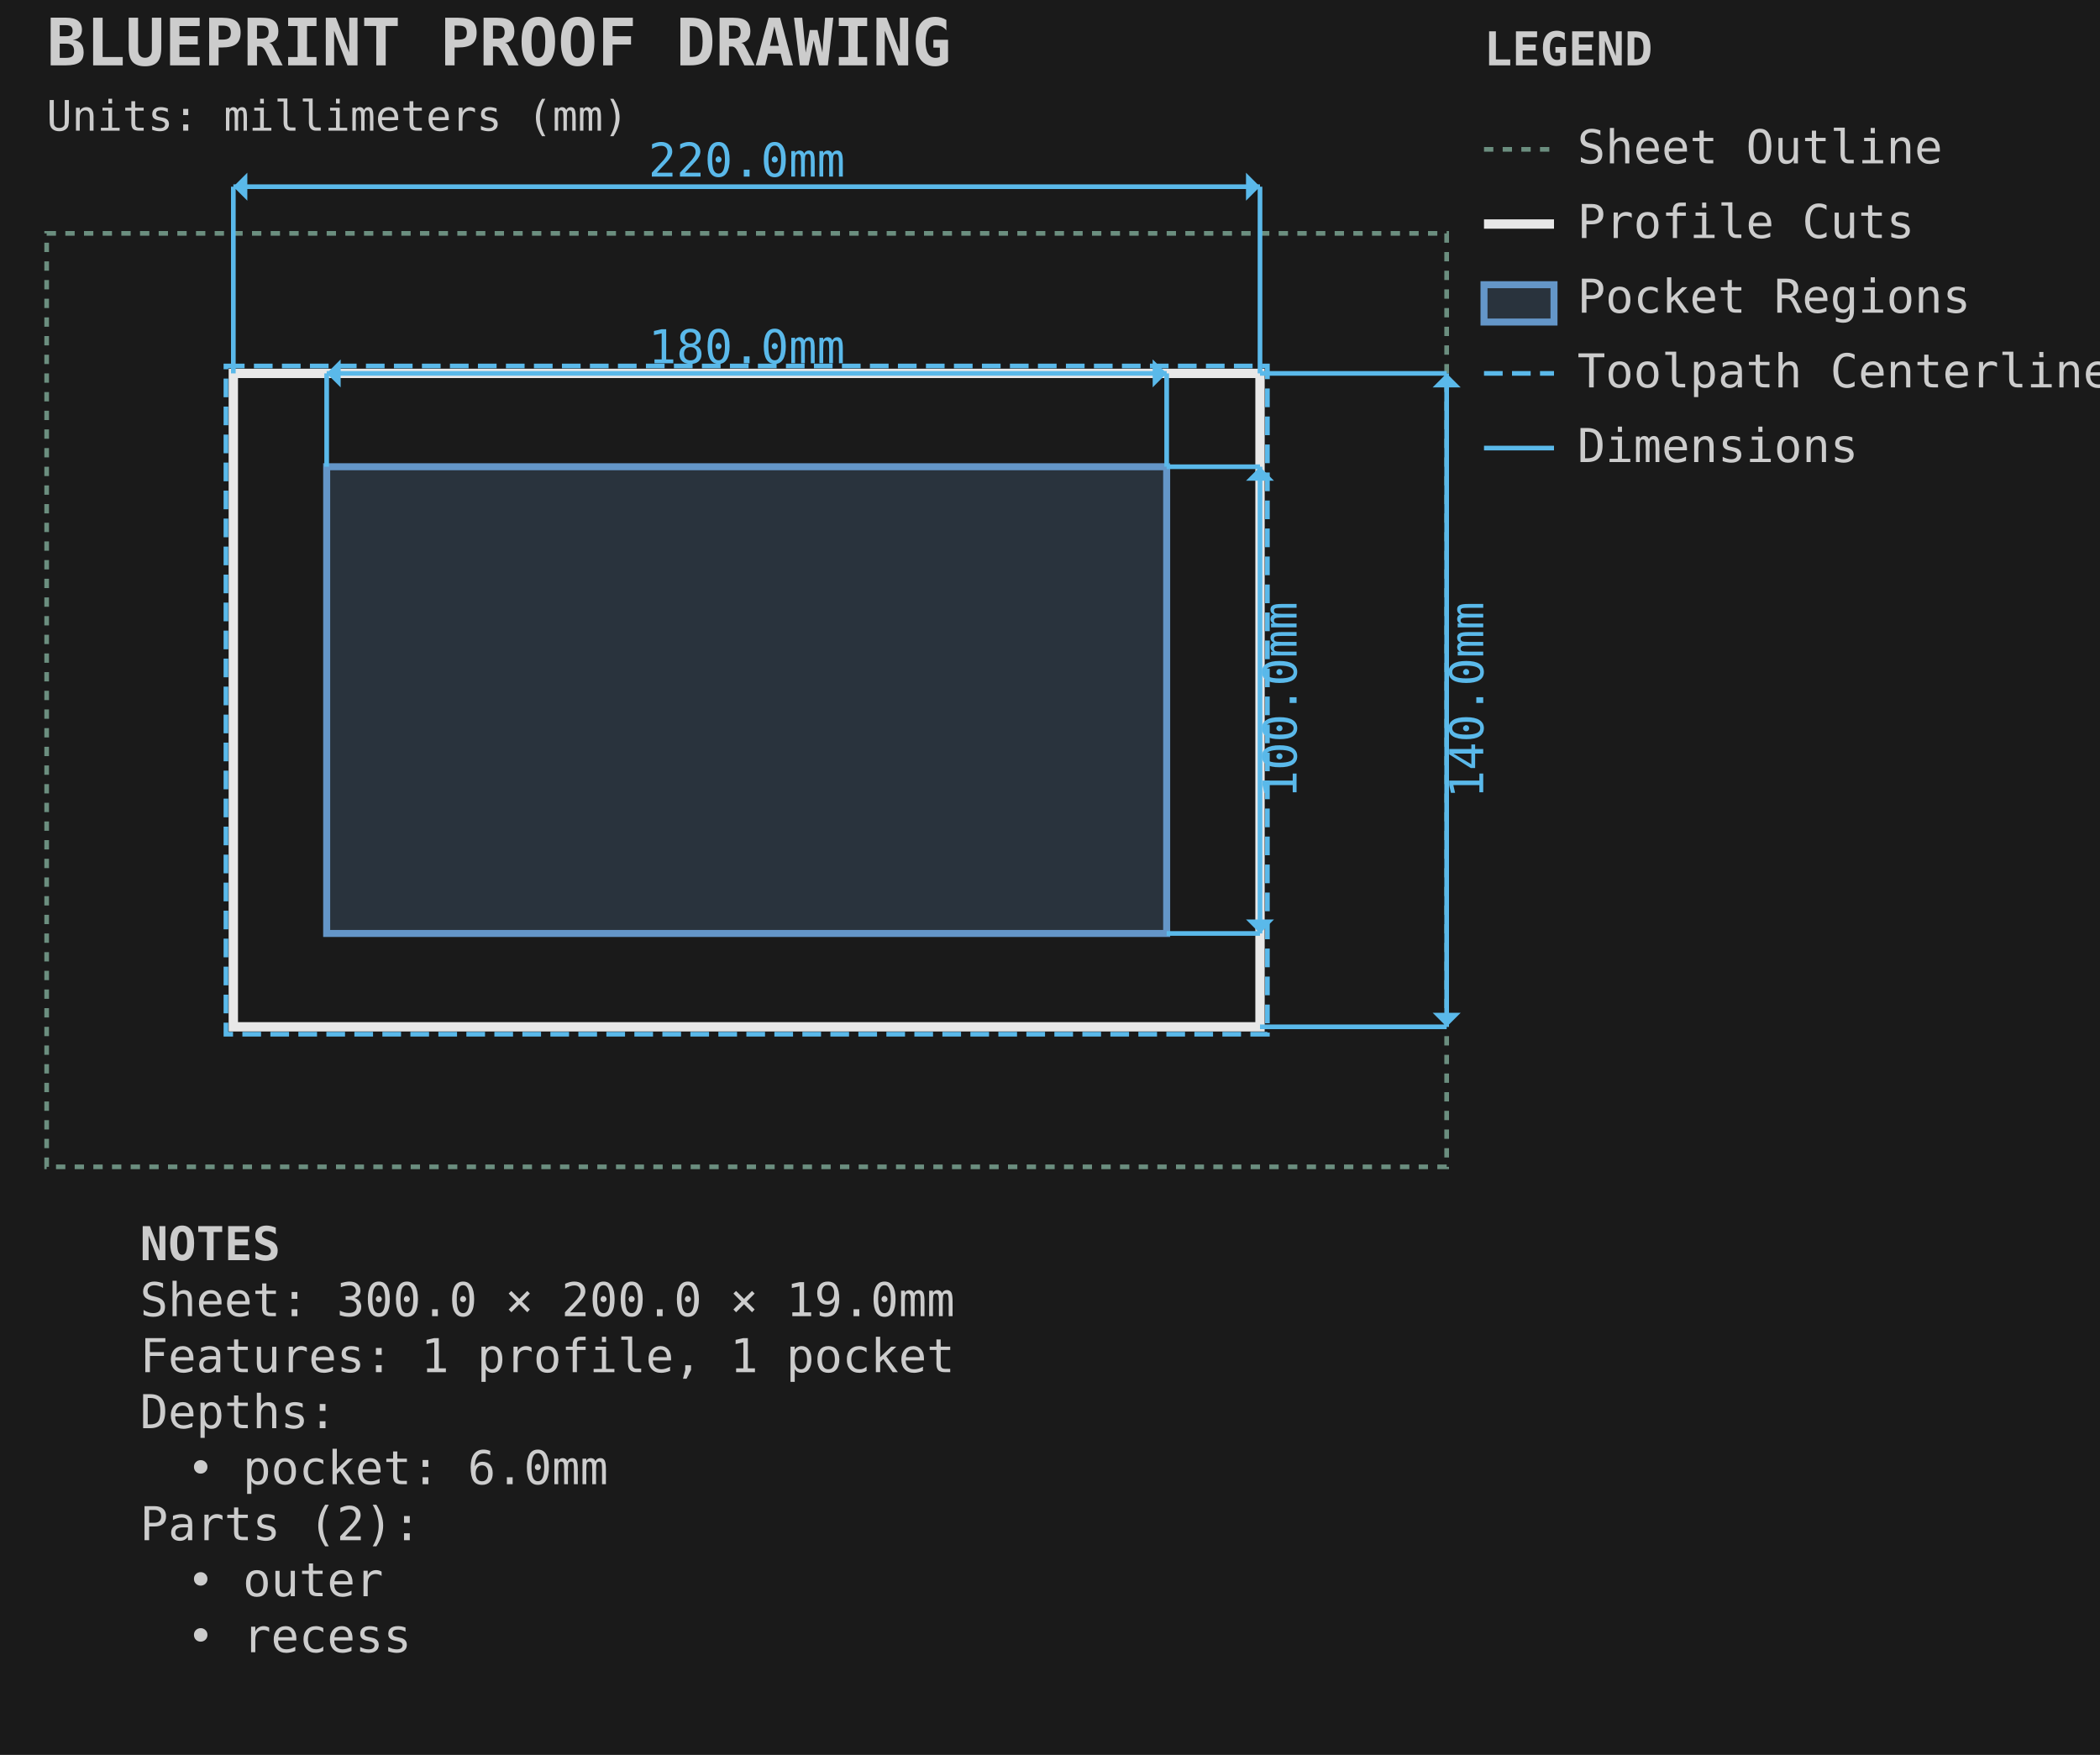
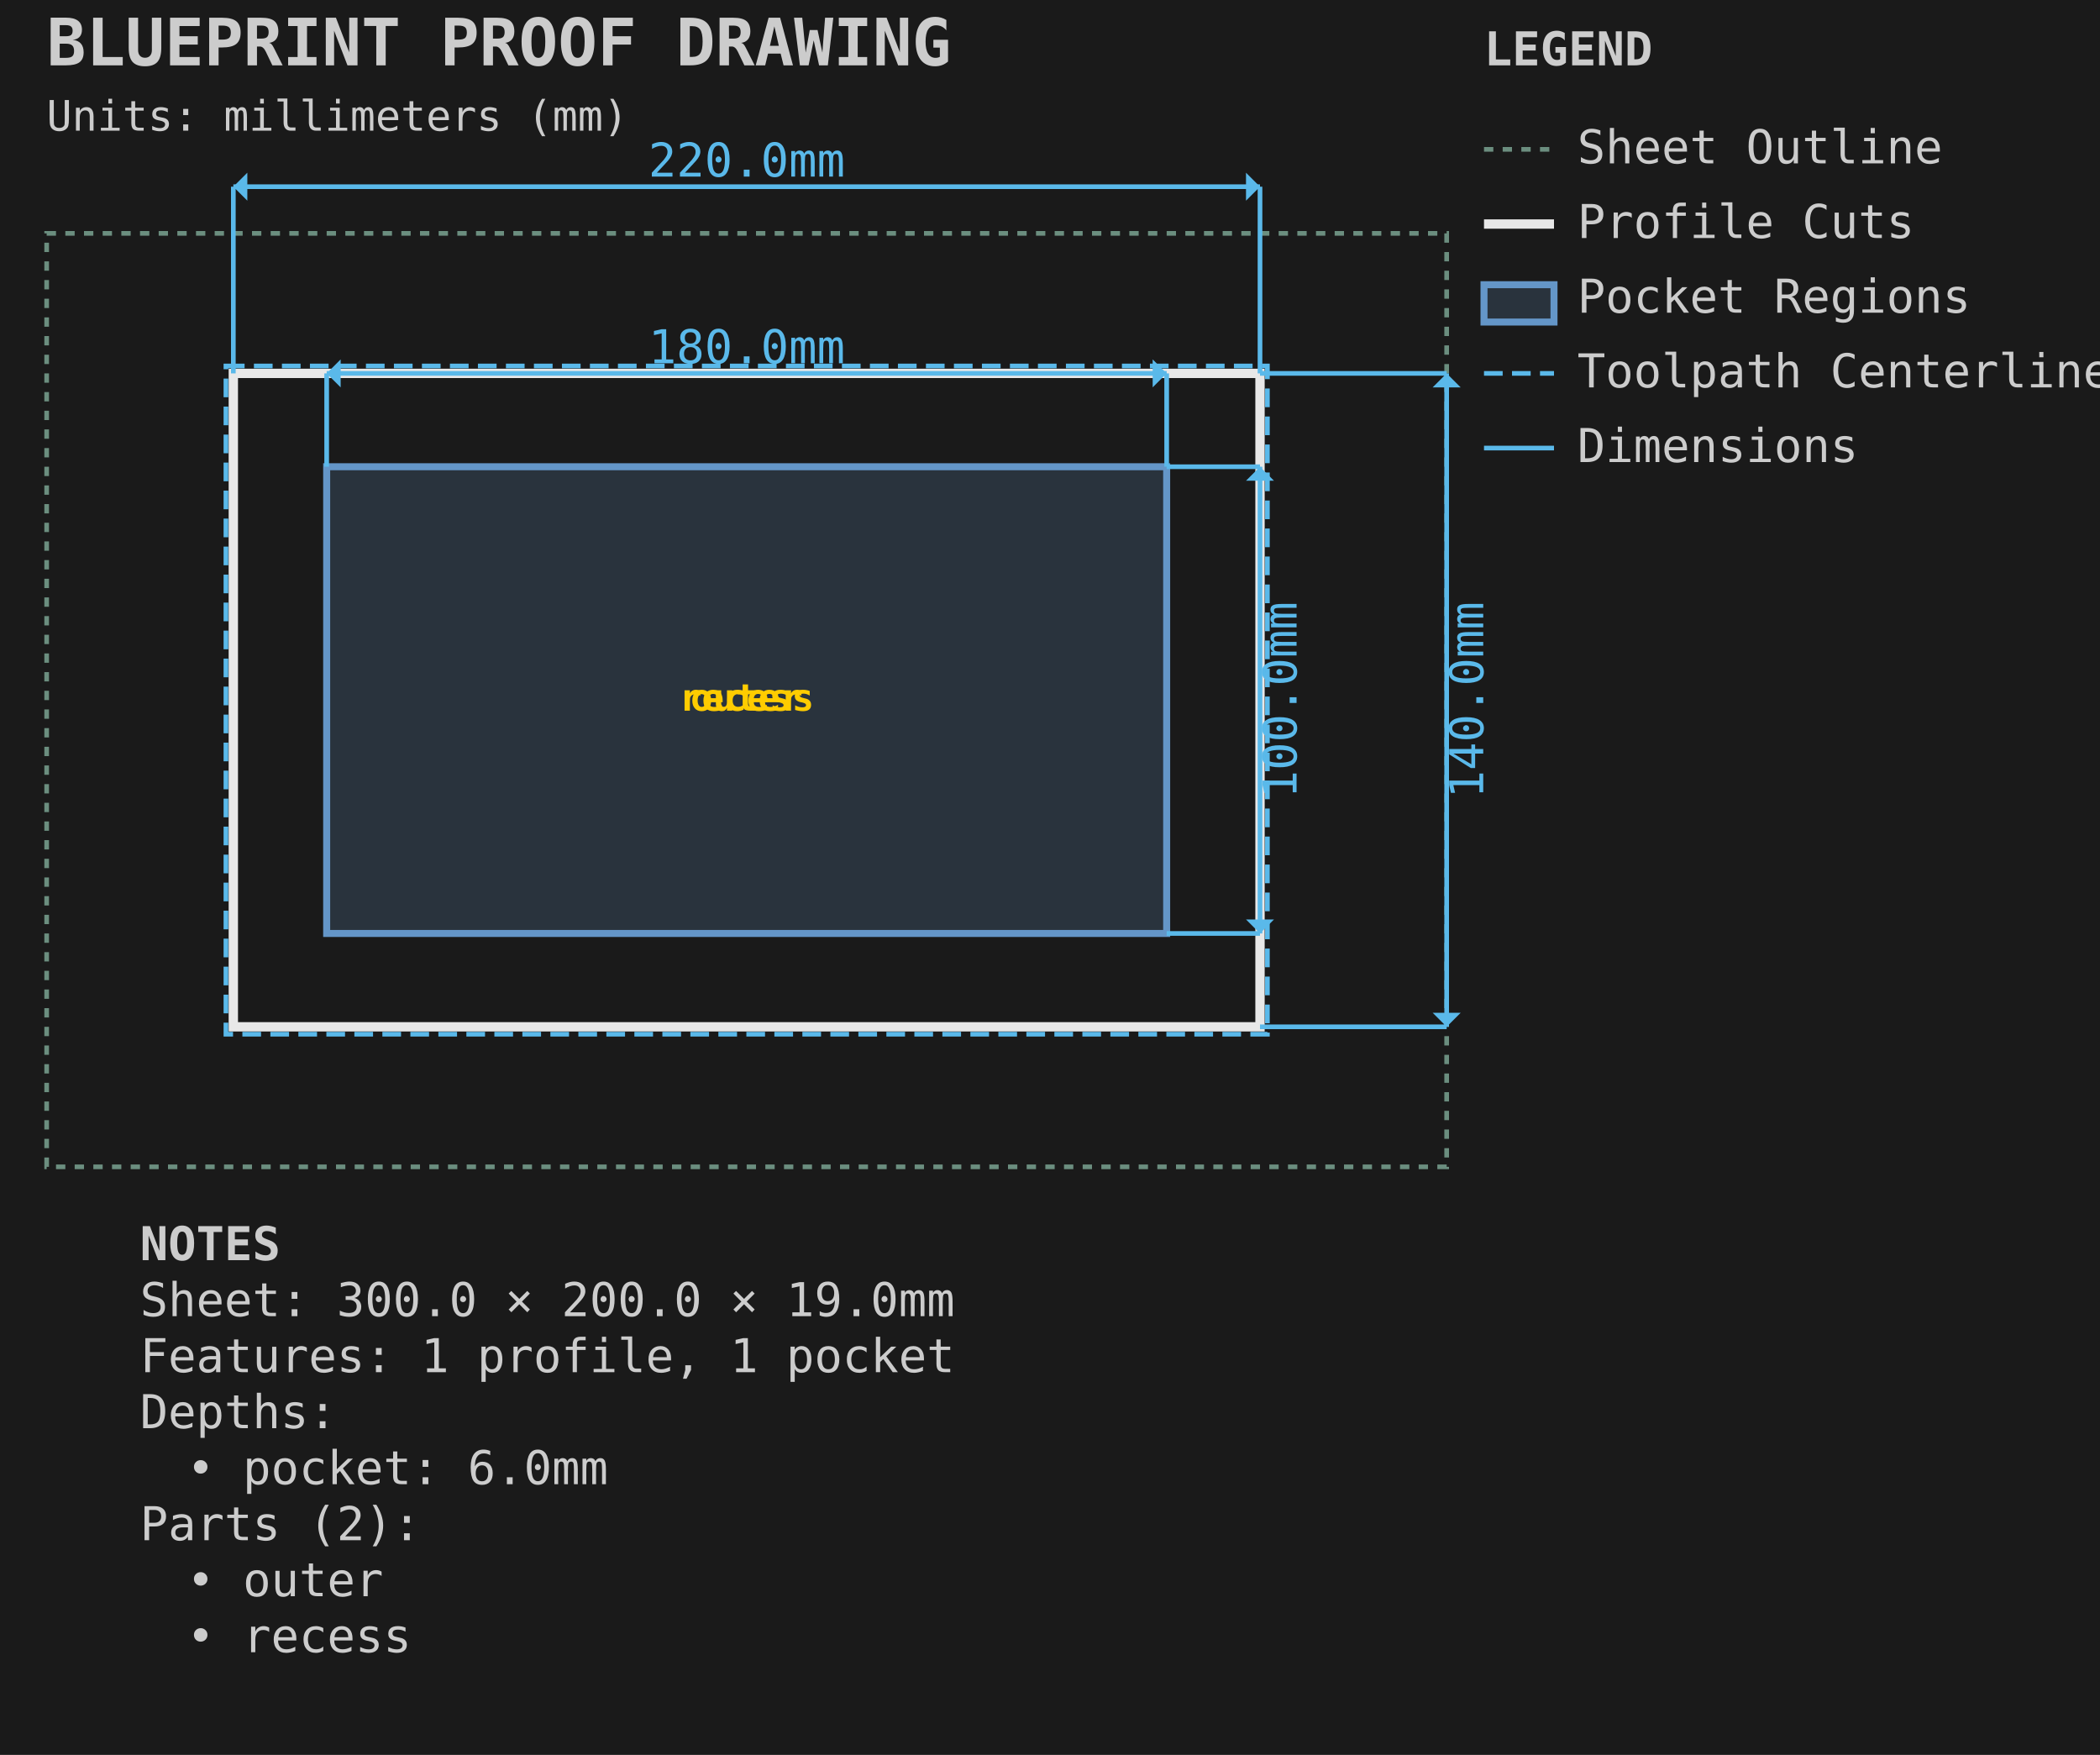
<svg xmlns="http://www.w3.org/2000/svg" viewBox="-10.000 -50.000 450.000 376.000" width="450.0mm" height="376.0mm">
  <style>.default { stroke: #e8e8e8; fill: none; stroke-width: 1; }
.sheet-outline { stroke: #6b8e7f; fill: none; stroke-width: 1; stroke-dasharray: 2,2; }
.profile { stroke: #e8e8e8; fill: none; stroke-width: 2; }
.pocket { stroke: #6496c8; fill: #6496c8; fill-opacity: 0.2; stroke-width: 1.5; }
.hole { stroke: #e8e8e8; fill: none; stroke-width: 1.5; }
.engrave { stroke: #888888; fill: none; stroke-width: 0.25; }
.waste { stroke: #ff9500; fill: none; stroke-width: 2; stroke-dasharray: 8,4; }
.toolpath { stroke: #5ab9ea; fill: none; stroke-width: 1; stroke-dasharray: 4,2; }
.dimension { stroke: #5ab9ea; fill: none; stroke-width: 1; }
.dimension-text { fill: #5ab9ea; font-family: monospace; font-size: 10px; }
.construction { stroke: #6b8e7f; fill: none; stroke-width: 0.5; stroke-dasharray: 2,2; }
.label { fill: #ffcc00; font-family: monospace; font-size: 8px; font-weight: bold; }
.notes { fill: #cccccc; font-family: monospace; font-size: 10px; }
.envelope { stroke: #ff6b6b; fill: none; stroke-width: 2; }
.wasteboard { stroke: #4ecdc4; fill: #4ecdc4; fill-opacity: 0.1; stroke-width: 1.5; }
.effective-envelope { stroke: #ffd93d; fill: none; stroke-width: 1; stroke-dasharray: 4,2; }
.origin { stroke: #ff6b6b; fill: #ff6b6b; stroke-width: 1; }
.centerline { stroke: #6b8e7f; fill: none; stroke-width: 0.5; stroke-dasharray: 8,4; }
.margin-zone { fill: #6b8e7f; fill-opacity: 0.15; }
.legend { fill: #cccccc; font-family: monospace; font-size: 10px; }
.title { fill: #cccccc; font-family: monospace; font-size: 14px; font-weight: bold; }
.section-label { fill: #5ab9ea; font-family: monospace; font-size: 9px; font-weight: bold; }
.callout-box { stroke: #5ab9ea; fill: none; stroke-width: 1; }
.callout-detail { stroke: #e8e8e8; fill: none; stroke-width: 1.5; }
.beam-assembly { stroke: #e8e8e8; fill: none; stroke-width: 1; }
.beam-layer { stroke: #6496c8; fill: #6496c8; fill-opacity: 0.15; stroke-width: 1; }
.beam-splice { stroke: #ff9500; fill: none; stroke-width: 1.5; stroke-dasharray: 4,2; }</style>
  <rect x="-10.0" y="-50.0" width="450.0" height="376.0" fill="#1a1a1a" />
  <g id="SHEET_OUTLINE" class="sheet-outline">
    <rect x="0.000" y="0.000" width="300.000" height="200.000" stroke="#6b8e7f" fill="none" stroke-width="1" stroke-dasharray="2,2" id="sheet_boundary" />
  </g>
  <g id="PROFILE_CUTS" class="profile-cuts">
    <rect x="40.000" y="30.000" width="220.000" height="140.000" stroke="#e8e8e8" fill="none" stroke-width="2" id="outer" />
  </g>
  <g id="PROFILE_TOOLPATHS" class="profile-toolpaths">
    <rect x="38.412" y="28.412" width="223.175" height="143.175" stroke="#5ab9ea" fill="none" stroke-width="1" stroke-dasharray="4,2" id="outer_toolpath" />
  </g>
  <g id="POCKET_REGIONS" class="pocket-regions">
    <rect x="60.000" y="50.000" width="180.000" height="100.000" stroke="#6496c8" fill="#6496c8" fill-opacity="0.2" stroke-width="1.5" id="recess" />
+   </g>
+   <g id="LABELS" class="labels">
+     <text x="150.000" y="100.000" text-anchor="middle" dominant-baseline="middle" fill="#ffcc00" font-family="monospace" font-size="8px" font-weight="bold" id="outer_label">outer</text>
+     <text x="150.000" y="100.000" text-anchor="middle" dominant-baseline="middle" fill="#ffcc00" font-family="monospace" font-size="8px" font-weight="bold" id="recess_label">recess</text>
  </g>
  <g id="DIMENSIONS" class="dimensions">
    <line x1="60.0" y1="50.0" x2="60.0" y2="30.0" stroke="#5ab9ea" stroke-width="1" />
    <line x1="240.0" y1="50.0" x2="240.0" y2="30.0" stroke="#5ab9ea" stroke-width="1" />
    <line x1="60.0" y1="30.0" x2="240.0" y2="30.0" stroke="#5ab9ea" stroke-width="1" />
    <polygon points="60.0,30.0 63.0,27.0 63.0,33.0" fill="#5ab9ea" />
    <polygon points="240.0,30.0 237.0,27.0 237.0,33.0" fill="#5ab9ea" />
    <text x="150.0" y="25.0" text-anchor="middle" dominant-baseline="middle" fill="#5ab9ea" font-family="monospace" font-size="10px">180.0mm</text>
    <line x1="240.0" y1="50.0" x2="260.0" y2="50.0" stroke="#5ab9ea" stroke-width="1" />
    <line x1="240.0" y1="150.0" x2="260.0" y2="150.0" stroke="#5ab9ea" stroke-width="1" />
    <line x1="260.0" y1="50.0" x2="260.0" y2="150.0" stroke="#5ab9ea" stroke-width="1" />
    <polygon points="260.0,50.0 257.0,53.0 263.0,53.0" fill="#5ab9ea" />
    <polygon points="260.0,150.0 257.0,147.0 263.0,147.0" fill="#5ab9ea" />
    <text x="265.0" y="100.0" text-anchor="middle" dominant-baseline="middle" transform="rotate(-90 265.0 100.0)" fill="#5ab9ea" font-family="monospace" font-size="10px">100.0mm</text>
    <line x1="40.0" y1="30.0" x2="40.0" y2="-10.0" stroke="#5ab9ea" stroke-width="1" />
    <line x1="260.0" y1="30.0" x2="260.0" y2="-10.0" stroke="#5ab9ea" stroke-width="1" />
    <line x1="40.0" y1="-10.0" x2="260.0" y2="-10.0" stroke="#5ab9ea" stroke-width="1" />
    <polygon points="40.0,-10.0 43.0,-13.0 43.0,-7.0" fill="#5ab9ea" />
    <polygon points="260.0,-10.0 257.0,-13.0 257.0,-7.0" fill="#5ab9ea" />
    <text x="150.0" y="-15.0" text-anchor="middle" dominant-baseline="middle" fill="#5ab9ea" font-family="monospace" font-size="10px">220.0mm</text>
    <line x1="260.0" y1="30.0" x2="300.0" y2="30.0" stroke="#5ab9ea" stroke-width="1" />
    <line x1="260.0" y1="170.0" x2="300.0" y2="170.0" stroke="#5ab9ea" stroke-width="1" />
    <line x1="300.0" y1="30.0" x2="300.0" y2="170.0" stroke="#5ab9ea" stroke-width="1" />
    <polygon points="300.0,30.0 297.0,33.0 303.0,33.0" fill="#5ab9ea" />
    <polygon points="300.0,170.0 297.0,167.0 303.0,167.0" fill="#5ab9ea" />
    <text x="305.0" y="100.0" text-anchor="middle" dominant-baseline="middle" transform="rotate(-90 305.0 100.0)" fill="#5ab9ea" font-family="monospace" font-size="10px">140.0mm</text>
  </g>
  <g id="TITLE_BLOCK" class="title-block">
    <text x="0.0" y="-36.0" fill="#cccccc" font-family="monospace" font-size="14px" font-weight="bold">BLUEPRINT PROOF DRAWING</text>
    <text x="0.0" y="-22.0" fill="#cccccc" font-family="monospace" font-size="9px">Units: millimeters (mm)</text>
  </g>
  <g id="LEGEND" class="legend">
    <text x="308.0" y="-36.0" fill="#cccccc" font-family="monospace" font-size="10px" font-weight="bold">LEGEND</text>
    <line x1="308.0" y1="-18.0" x2="323.0" y2="-18.0" stroke="#6b8e7f" stroke-width="1" stroke-dasharray="2,2" />
    <text x="328.0" y="-15.0" fill="#cccccc" font-family="monospace" font-size="10px">Sheet Outline</text>
    <line x1="308.0" y1="-2.0" x2="323.0" y2="-2.0" stroke="#e8e8e8" stroke-width="2" />
    <text x="328.0" y="1.0" fill="#cccccc" font-family="monospace" font-size="10px">Profile Cuts</text>
    <rect x="308.0" y="11.0" width="15" height="8" stroke="#6496c8" stroke-width="1.5" fill="#6496c8" fill-opacity="0.2" />
    <text x="328.0" y="17.0" fill="#cccccc" font-family="monospace" font-size="10px">Pocket Regions</text>
    <line x1="308.0" y1="30.0" x2="323.0" y2="30.0" stroke="#5ab9ea" stroke-width="1" stroke-dasharray="4,2" />
    <text x="328.0" y="33.0" fill="#cccccc" font-family="monospace" font-size="10px">Toolpath Centerline</text>
    <line x1="308.0" y1="46.0" x2="323.0" y2="46.0" stroke="#5ab9ea" stroke-width="1" />
    <text x="328.0" y="49.0" fill="#cccccc" font-family="monospace" font-size="10px">Dimensions</text>
  </g>
  <g id="NOTES" class="notes">
    <text x="20" y="220.0" fill="#cccccc" font-family="monospace" font-size="10px" font-weight="bold">NOTES</text>
    <text x="20" y="232.0" fill="#cccccc" font-family="monospace" font-size="10px">Sheet: 300.0 × 200.0 × 19.0mm</text>
    <text x="20" y="244.0" fill="#cccccc" font-family="monospace" font-size="10px">Features: 1 profile, 1 pocket</text>
    <text x="20" y="256.0" fill="#cccccc" font-family="monospace" font-size="10px">Depths:</text>
    <text x="30" y="268.0" fill="#cccccc" font-family="monospace" font-size="10px">• pocket: 6.0mm</text>
    <text x="20" y="280.0" fill="#cccccc" font-family="monospace" font-size="10px">Parts (2):</text>
    <text x="30" y="292.0" fill="#cccccc" font-family="monospace" font-size="10px">• outer</text>
    <text x="30" y="304.0" fill="#cccccc" font-family="monospace" font-size="10px">• recess</text>
  </g>
</svg>
